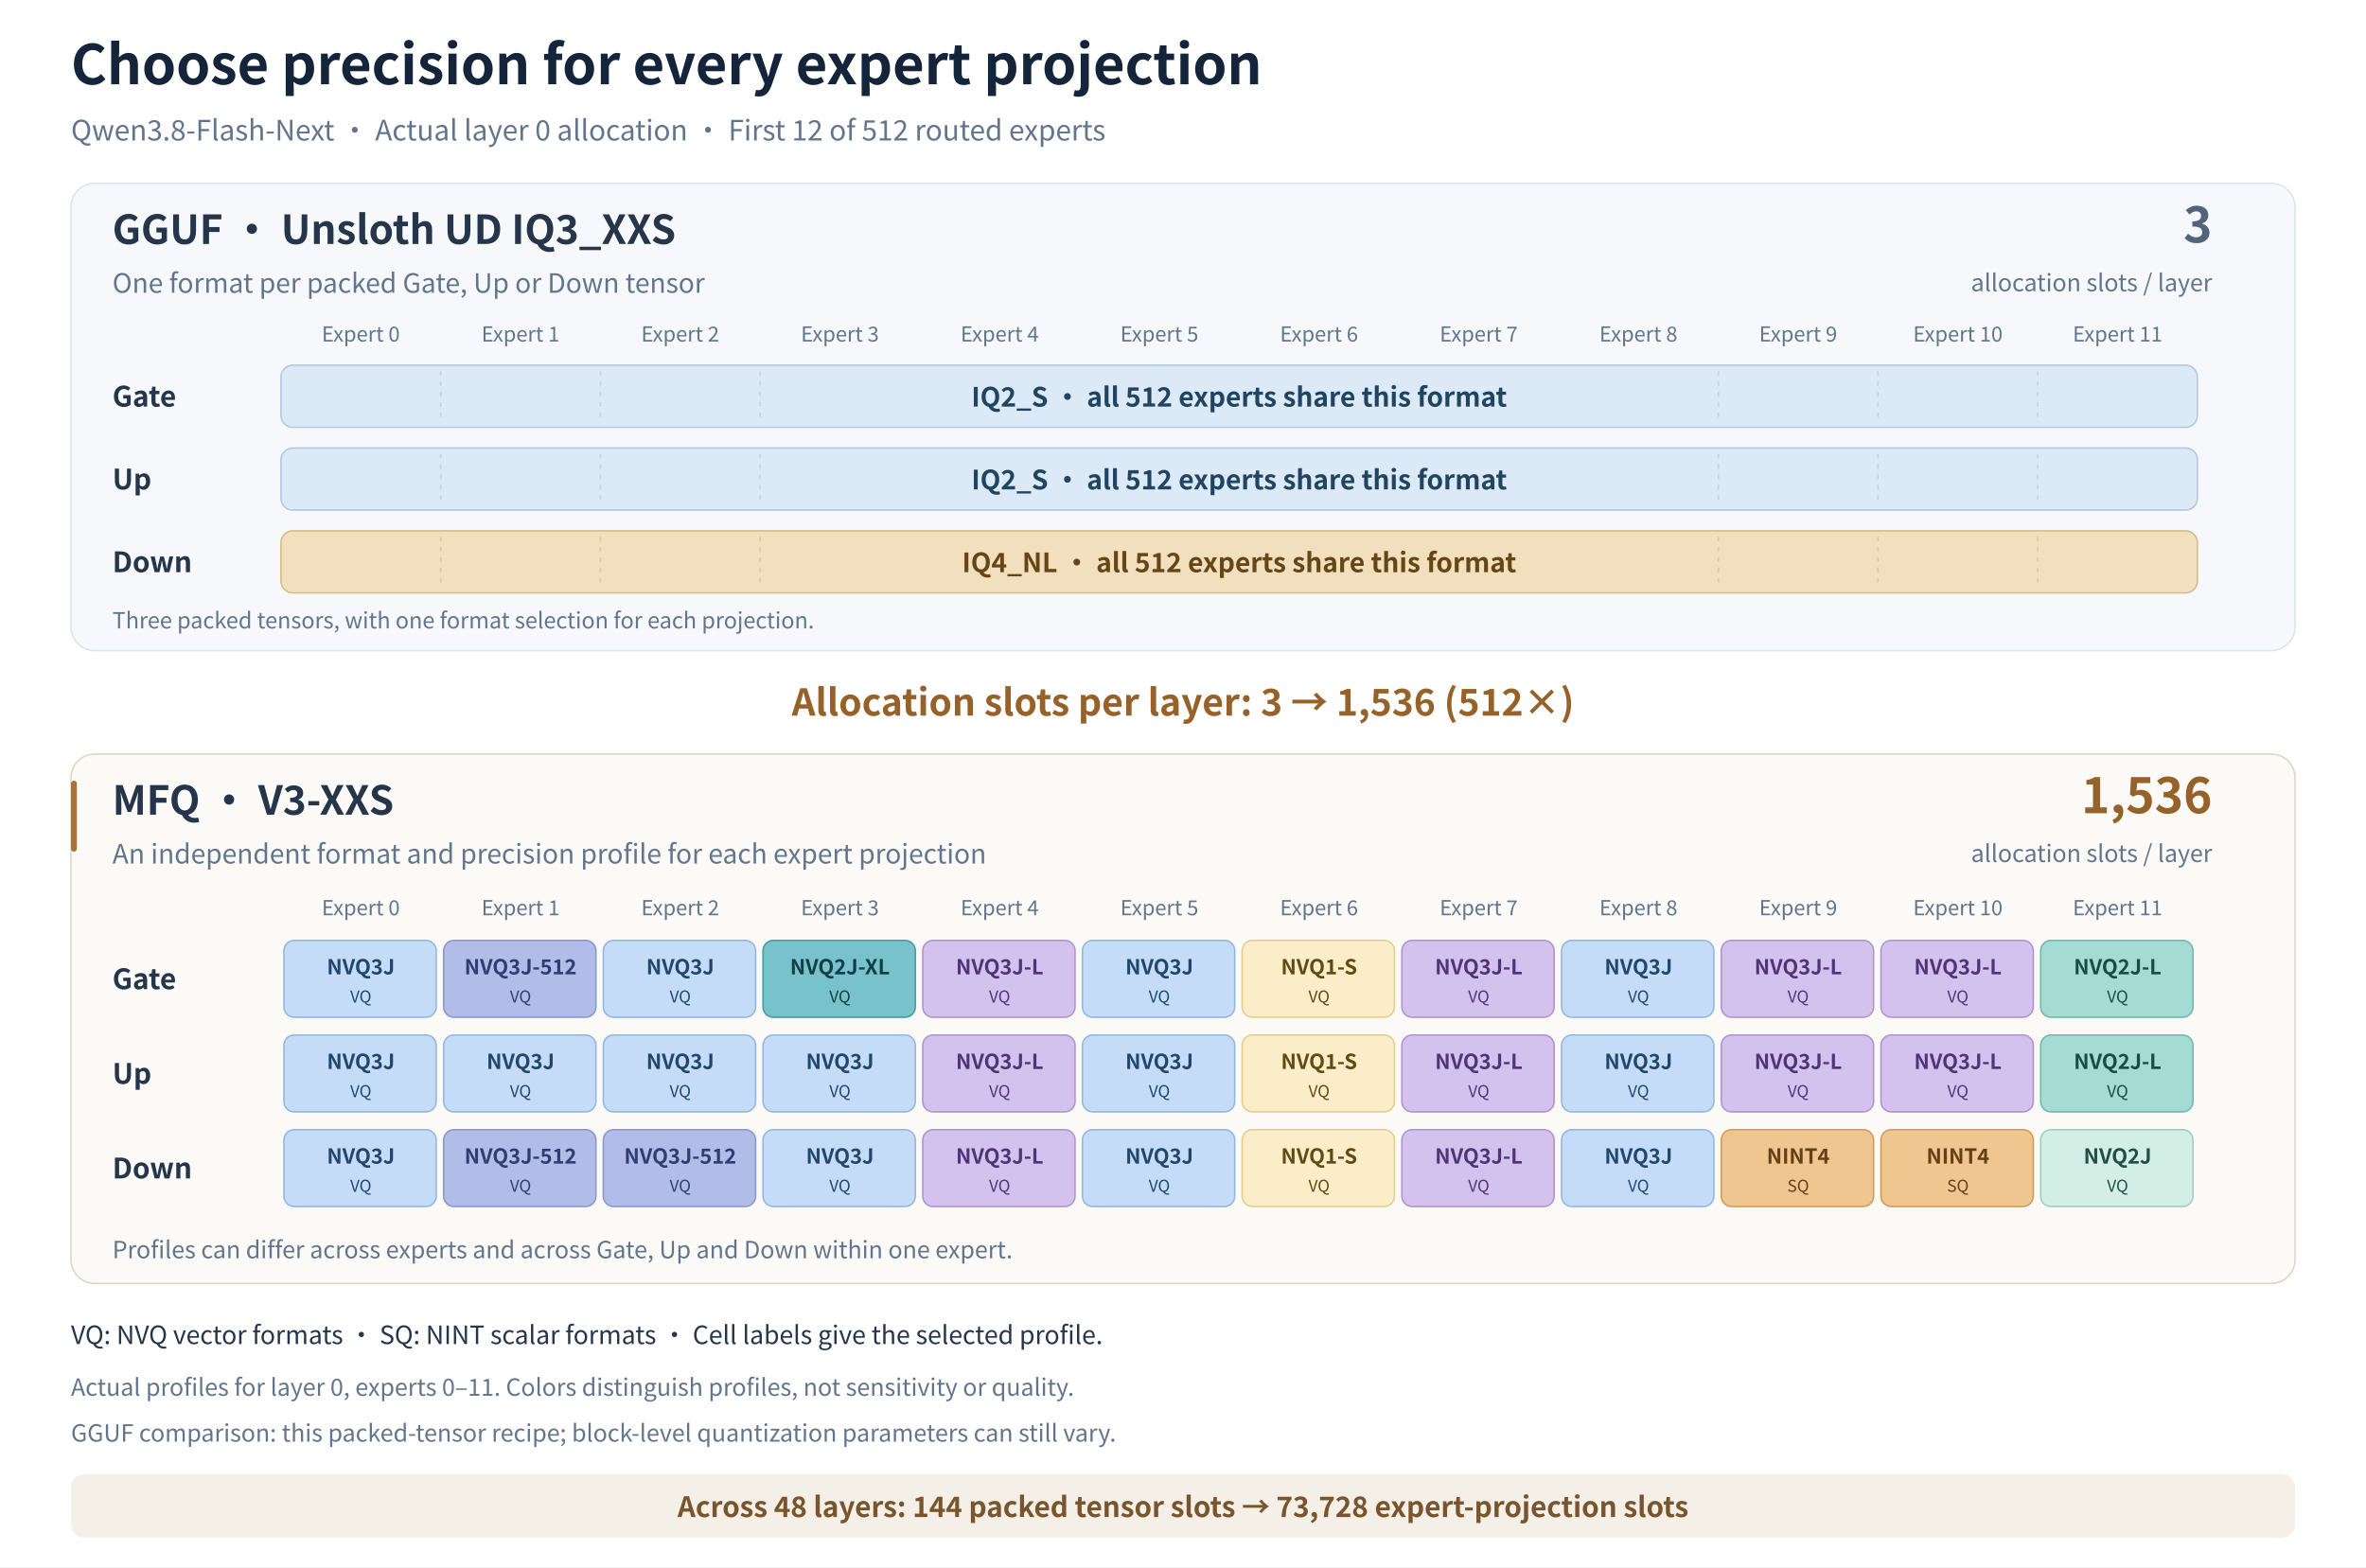
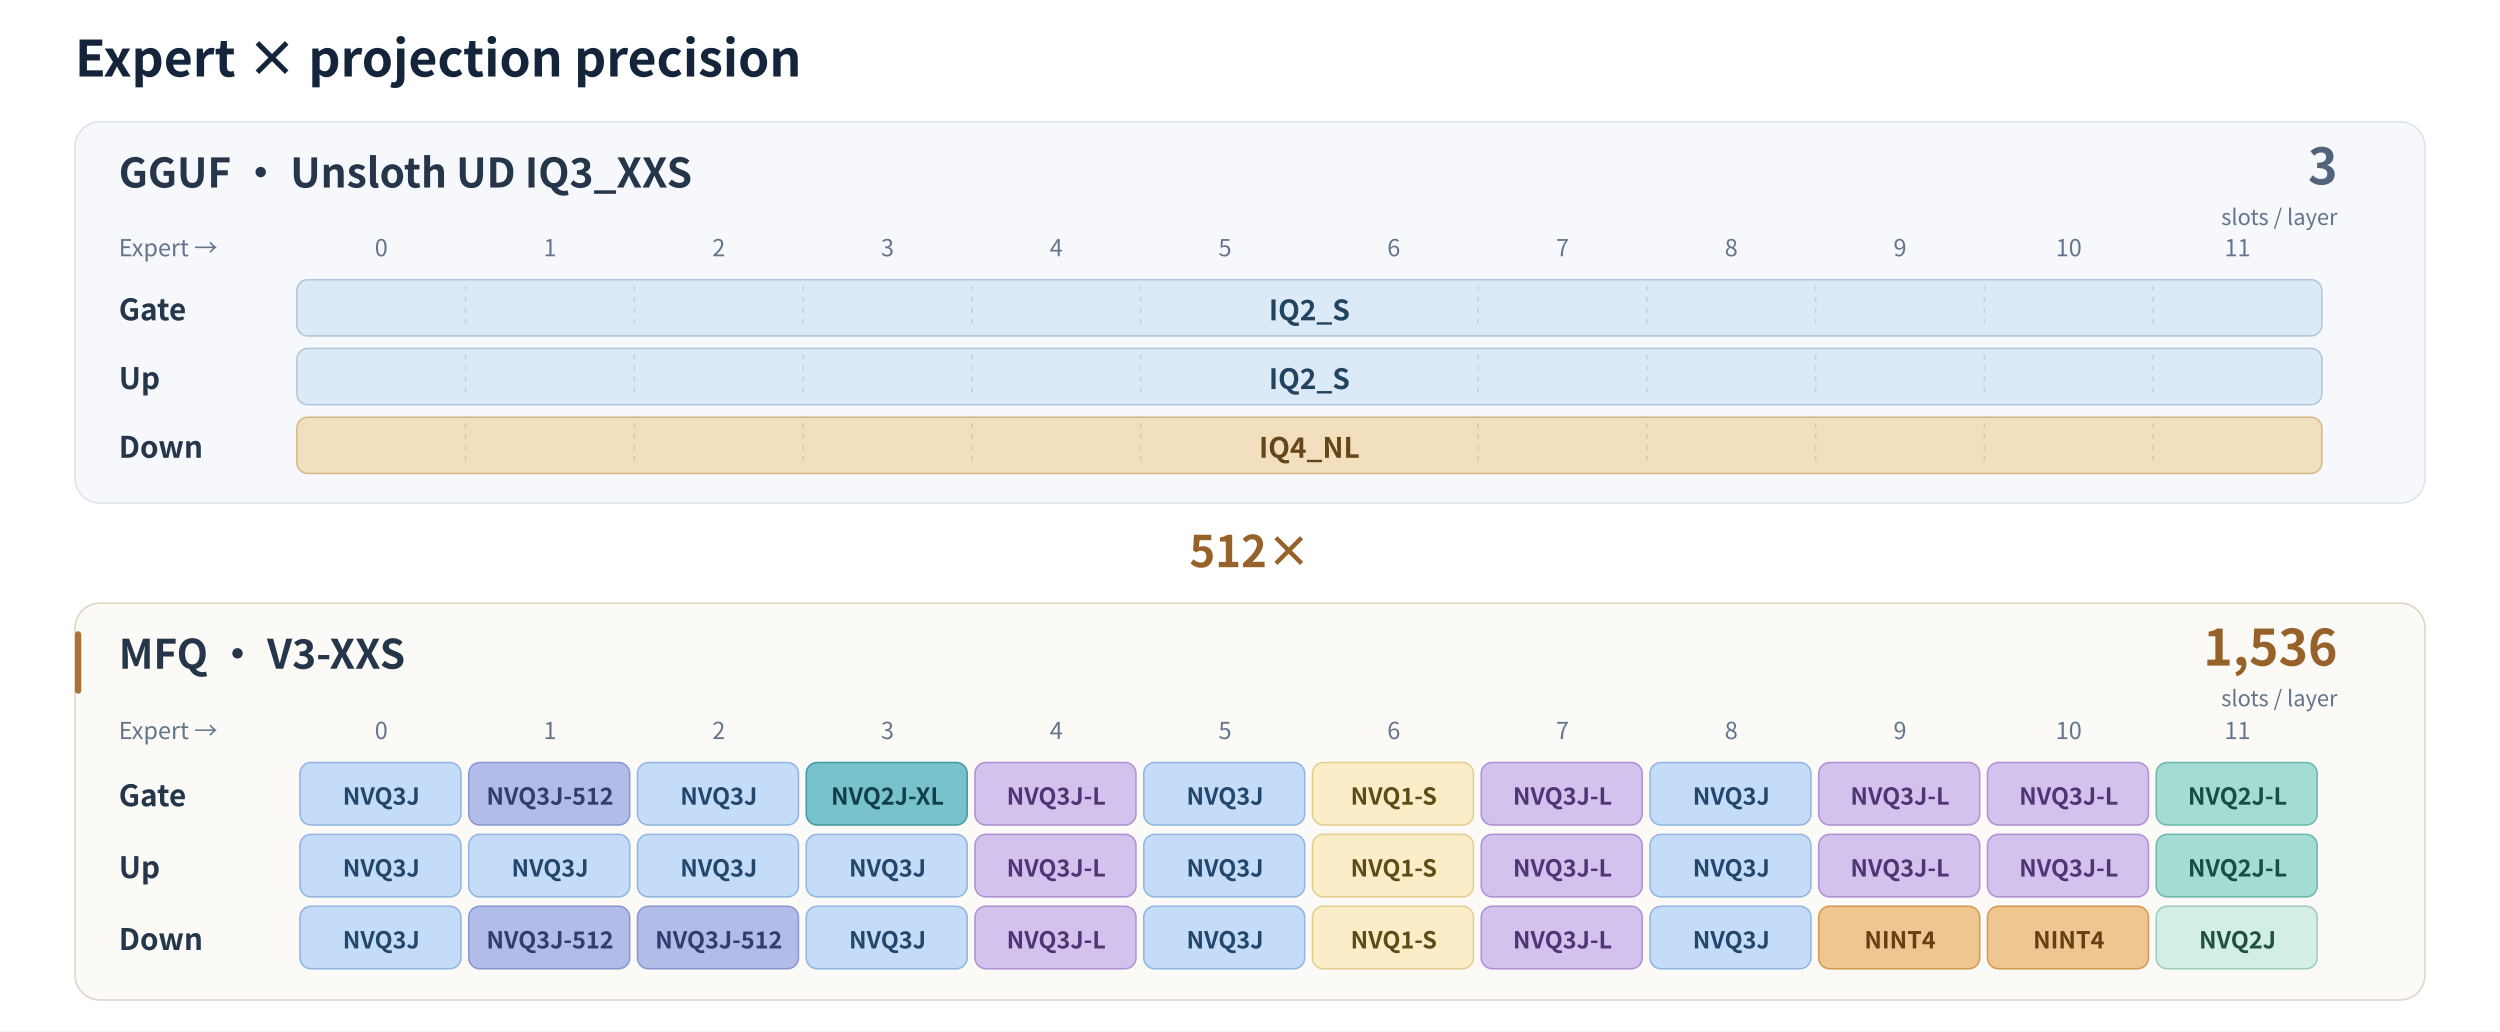
- <svg xmlns="http://www.w3.org/2000/svg" width="1600" height="1060" viewBox="0 0 1600 1060" role="img" aria-labelledby="title desc" xml:lang="en">
-   <rect x="0" y="0" width="1600" height="1060" rx="0" fill="#ffffff" stroke="none" />
+ <svg xmlns="http://www.w3.org/2000/svg" width="1600" height="660" viewBox="0 0 1600 660" role="img" aria-labelledby="title desc" xml:lang="en">
+   <rect x="0" y="0" width="1600" height="660" rx="0" fill="#ffffff" stroke="none" />
  <g font-family="Noto Sans CJK SC, Noto Sans, Arial, sans-serif">
-     <text x="48" y="57" font-size="37" font-weight="700" fill="#14243a" text-anchor="start">Choose precision for every expert projection</text>
-     <text x="48" y="95" font-size="19" font-weight="400" fill="#62758d" text-anchor="start">Qwen3.8-Flash-Next · Actual layer 0 allocation · First 12 of 512 routed experts</text>
-     <rect x="48" y="124" width="1504" height="316" rx="16" fill="#f6f8fb" stroke="#dce3ec" />
-     <text x="76" y="165" font-size="27" font-weight="700" fill="#25354a" text-anchor="start">GGUF · Unsloth UD IQ3_XXS</text>
-     <text x="76" y="198" font-size="18" font-weight="400" fill="#62758d" text-anchor="start">One format per packed Gate, Up or Down tensor</text>
-     <text x="1496" y="164" font-size="33" font-weight="700" fill="#52647b" text-anchor="end">3</text>
-     <text x="1496" y="197" font-size="16" font-weight="400" fill="#62758d" text-anchor="end">allocation slots / layer</text>
-     <text x="244" y="231" font-size="14" font-weight="500" fill="#62758d" text-anchor="middle">Expert 0</text>
-     <text x="352" y="231" font-size="14" font-weight="500" fill="#62758d" text-anchor="middle">Expert 1</text>
-     <text x="460" y="231" font-size="14" font-weight="500" fill="#62758d" text-anchor="middle">Expert 2</text>
-     <text x="568" y="231" font-size="14" font-weight="500" fill="#62758d" text-anchor="middle">Expert 3</text>
-     <text x="676" y="231" font-size="14" font-weight="500" fill="#62758d" text-anchor="middle">Expert 4</text>
-     <text x="784" y="231" font-size="14" font-weight="500" fill="#62758d" text-anchor="middle">Expert 5</text>
-     <text x="892" y="231" font-size="14" font-weight="500" fill="#62758d" text-anchor="middle">Expert 6</text>
-     <text x="1000" y="231" font-size="14" font-weight="500" fill="#62758d" text-anchor="middle">Expert 7</text>
-     <text x="1108" y="231" font-size="14" font-weight="500" fill="#62758d" text-anchor="middle">Expert 8</text>
-     <text x="1216" y="231" font-size="14" font-weight="500" fill="#62758d" text-anchor="middle">Expert 9</text>
-     <text x="1324" y="231" font-size="14" font-weight="500" fill="#62758d" text-anchor="middle">Expert 10</text>
-     <text x="1432" y="231" font-size="14" font-weight="500" fill="#62758d" text-anchor="middle">Expert 11</text>
-     <text x="76" y="275" font-size="19" font-weight="600" fill="#25354a" text-anchor="start">Gate</text>
-     <rect x="190" y="247" width="1296" height="42" rx="8" fill="#dce9f6" stroke="#b0c7dd" />
-     <path d="M298 251v34" fill="none" stroke="#b0c7dd" stroke-dasharray="3 4" opacity="0.65" />
-     <path d="M406 251v34" fill="none" stroke="#b0c7dd" stroke-dasharray="3 4" opacity="0.65" />
-     <path d="M514 251v34" fill="none" stroke="#b0c7dd" stroke-dasharray="3 4" opacity="0.65" />
-     <path d="M622 251v34" fill="none" stroke="#b0c7dd" stroke-dasharray="3 4" opacity="0.65" />
-     <path d="M730 251v34" fill="none" stroke="#b0c7dd" stroke-dasharray="3 4" opacity="0.65" />
-     <path d="M838 251v34" fill="none" stroke="#b0c7dd" stroke-dasharray="3 4" opacity="0.65" />
-     <path d="M946 251v34" fill="none" stroke="#b0c7dd" stroke-dasharray="3 4" opacity="0.65" />
-     <path d="M1054 251v34" fill="none" stroke="#b0c7dd" stroke-dasharray="3 4" opacity="0.65" />
-     <path d="M1162 251v34" fill="none" stroke="#b0c7dd" stroke-dasharray="3 4" opacity="0.65" />
-     <path d="M1270 251v34" fill="none" stroke="#b0c7dd" stroke-dasharray="3 4" opacity="0.65" />
-     <path d="M1378 251v34" fill="none" stroke="#b0c7dd" stroke-dasharray="3 4" opacity="0.65" />
-     <rect x="586" y="249" width="504" height="38" rx="0" fill="#dce9f6" stroke="none" />
-     <text x="838" y="275" font-size="18" font-weight="600" fill="#214461" text-anchor="middle">IQ2_S · all 512 experts share this format</text>
-     <text x="76" y="331" font-size="19" font-weight="600" fill="#25354a" text-anchor="start">Up</text>
-     <rect x="190" y="303" width="1296" height="42" rx="8" fill="#dce9f6" stroke="#b0c7dd" />
-     <path d="M298 307v34" fill="none" stroke="#b0c7dd" stroke-dasharray="3 4" opacity="0.65" />
-     <path d="M406 307v34" fill="none" stroke="#b0c7dd" stroke-dasharray="3 4" opacity="0.65" />
-     <path d="M514 307v34" fill="none" stroke="#b0c7dd" stroke-dasharray="3 4" opacity="0.65" />
-     <path d="M622 307v34" fill="none" stroke="#b0c7dd" stroke-dasharray="3 4" opacity="0.65" />
-     <path d="M730 307v34" fill="none" stroke="#b0c7dd" stroke-dasharray="3 4" opacity="0.65" />
-     <path d="M838 307v34" fill="none" stroke="#b0c7dd" stroke-dasharray="3 4" opacity="0.65" />
-     <path d="M946 307v34" fill="none" stroke="#b0c7dd" stroke-dasharray="3 4" opacity="0.65" />
-     <path d="M1054 307v34" fill="none" stroke="#b0c7dd" stroke-dasharray="3 4" opacity="0.65" />
-     <path d="M1162 307v34" fill="none" stroke="#b0c7dd" stroke-dasharray="3 4" opacity="0.65" />
-     <path d="M1270 307v34" fill="none" stroke="#b0c7dd" stroke-dasharray="3 4" opacity="0.65" />
-     <path d="M1378 307v34" fill="none" stroke="#b0c7dd" stroke-dasharray="3 4" opacity="0.65" />
-     <rect x="586" y="305" width="504" height="38" rx="0" fill="#dce9f6" stroke="none" />
-     <text x="838" y="331" font-size="18" font-weight="600" fill="#214461" text-anchor="middle">IQ2_S · all 512 experts share this format</text>
-     <text x="76" y="387" font-size="19" font-weight="600" fill="#25354a" text-anchor="start">Down</text>
-     <rect x="190" y="359" width="1296" height="42" rx="8" fill="#f2dfbd" stroke="#d5ba89" />
-     <path d="M298 363v34" fill="none" stroke="#d5ba89" stroke-dasharray="3 4" opacity="0.65" />
-     <path d="M406 363v34" fill="none" stroke="#d5ba89" stroke-dasharray="3 4" opacity="0.65" />
-     <path d="M514 363v34" fill="none" stroke="#d5ba89" stroke-dasharray="3 4" opacity="0.65" />
-     <path d="M622 363v34" fill="none" stroke="#d5ba89" stroke-dasharray="3 4" opacity="0.65" />
-     <path d="M730 363v34" fill="none" stroke="#d5ba89" stroke-dasharray="3 4" opacity="0.65" />
-     <path d="M838 363v34" fill="none" stroke="#d5ba89" stroke-dasharray="3 4" opacity="0.65" />
-     <path d="M946 363v34" fill="none" stroke="#d5ba89" stroke-dasharray="3 4" opacity="0.65" />
-     <path d="M1054 363v34" fill="none" stroke="#d5ba89" stroke-dasharray="3 4" opacity="0.65" />
-     <path d="M1162 363v34" fill="none" stroke="#d5ba89" stroke-dasharray="3 4" opacity="0.65" />
-     <path d="M1270 363v34" fill="none" stroke="#d5ba89" stroke-dasharray="3 4" opacity="0.65" />
-     <path d="M1378 363v34" fill="none" stroke="#d5ba89" stroke-dasharray="3 4" opacity="0.65" />
-     <rect x="586" y="361" width="504" height="38" rx="0" fill="#f2dfbd" stroke="none" />
-     <text x="838" y="387" font-size="18" font-weight="600" fill="#654717" text-anchor="middle">IQ4_NL · all 512 experts share this format</text>
-     <text x="76" y="425" font-size="15" font-weight="400" fill="#62758d" text-anchor="start">Three packed tensors, with one format selection for each projection.</text>
-     <text x="800" y="484" font-size="25" font-weight="700" fill="#976229" text-anchor="middle">Allocation slots per layer: 3 → 1,536 (512×)</text>
-     <rect x="48" y="510" width="1504" height="358" rx="16" fill="#fbfaf7" stroke="#dfd4c3" />
-     <rect x="48" y="528" width="4" height="48" rx="2" fill="#a77338" stroke="none" />
-     <text x="76" y="551" font-size="27" font-weight="700" fill="#25354a" text-anchor="start">MFQ · V3-XXS</text>
-     <text x="76" y="584" font-size="18" font-weight="400" fill="#62758d" text-anchor="start">An independent format and precision profile for each expert projection</text>
-     <text x="1496" y="550" font-size="33" font-weight="700" fill="#976229" text-anchor="end">1,536</text>
-     <text x="1496" y="583" font-size="16" font-weight="400" fill="#62758d" text-anchor="end">allocation slots / layer</text>
-     <text x="244" y="619" font-size="14" font-weight="500" fill="#62758d" text-anchor="middle">Expert 0</text>
-     <text x="352" y="619" font-size="14" font-weight="500" fill="#62758d" text-anchor="middle">Expert 1</text>
-     <text x="460" y="619" font-size="14" font-weight="500" fill="#62758d" text-anchor="middle">Expert 2</text>
-     <text x="568" y="619" font-size="14" font-weight="500" fill="#62758d" text-anchor="middle">Expert 3</text>
-     <text x="676" y="619" font-size="14" font-weight="500" fill="#62758d" text-anchor="middle">Expert 4</text>
-     <text x="784" y="619" font-size="14" font-weight="500" fill="#62758d" text-anchor="middle">Expert 5</text>
-     <text x="892" y="619" font-size="14" font-weight="500" fill="#62758d" text-anchor="middle">Expert 6</text>
-     <text x="1000" y="619" font-size="14" font-weight="500" fill="#62758d" text-anchor="middle">Expert 7</text>
-     <text x="1108" y="619" font-size="14" font-weight="500" fill="#62758d" text-anchor="middle">Expert 8</text>
-     <text x="1216" y="619" font-size="14" font-weight="500" fill="#62758d" text-anchor="middle">Expert 9</text>
-     <text x="1324" y="619" font-size="14" font-weight="500" fill="#62758d" text-anchor="middle">Expert 10</text>
-     <text x="1432" y="619" font-size="14" font-weight="500" fill="#62758d" text-anchor="middle">Expert 11</text>
-     <text x="76" y="669" font-size="19" font-weight="600" fill="#25354a" text-anchor="start">Gate</text>
+     <text x="48" y="49" font-size="32" font-weight="700" fill="#14243a" text-anchor="start">Expert × projection precision</text>
+     <rect x="48" y="78" width="1504" height="244" rx="16" fill="#f6f8fb" stroke="#dce3ec" />
+     <text x="76" y="120" font-size="26" font-weight="700" fill="#25354a" text-anchor="start">GGUF · Unsloth UD IQ3_XXS</text>
+     <text x="1496" y="118" font-size="32" font-weight="700" fill="#52647b" text-anchor="end">3</text>
+     <text x="1496" y="144" font-size="14" font-weight="400" fill="#62758d" text-anchor="end">slots / layer</text>
+     <text x="76" y="164" font-size="15" font-weight="500" fill="#62758d" text-anchor="start">Expert →</text>
+     <text x="244" y="164" font-size="15" font-weight="500" fill="#62758d" text-anchor="middle">0</text>
+     <text x="352" y="164" font-size="15" font-weight="500" fill="#62758d" text-anchor="middle">1</text>
+     <text x="460" y="164" font-size="15" font-weight="500" fill="#62758d" text-anchor="middle">2</text>
+     <text x="568" y="164" font-size="15" font-weight="500" fill="#62758d" text-anchor="middle">3</text>
+     <text x="676" y="164" font-size="15" font-weight="500" fill="#62758d" text-anchor="middle">4</text>
+     <text x="784" y="164" font-size="15" font-weight="500" fill="#62758d" text-anchor="middle">5</text>
+     <text x="892" y="164" font-size="15" font-weight="500" fill="#62758d" text-anchor="middle">6</text>
+     <text x="1000" y="164" font-size="15" font-weight="500" fill="#62758d" text-anchor="middle">7</text>
+     <text x="1108" y="164" font-size="15" font-weight="500" fill="#62758d" text-anchor="middle">8</text>
+     <text x="1216" y="164" font-size="15" font-weight="500" fill="#62758d" text-anchor="middle">9</text>
+     <text x="1324" y="164" font-size="15" font-weight="500" fill="#62758d" text-anchor="middle">10</text>
+     <text x="1432" y="164" font-size="15" font-weight="500" fill="#62758d" text-anchor="middle">11</text>
+     <text x="76" y="205" font-size="19" font-weight="600" fill="#25354a" text-anchor="start">Gate</text>
+     <rect x="190" y="179" width="1296" height="36" rx="7" fill="#dce9f6" stroke="#b0c7dd" />
+     <path d="M298 183v28" fill="none" stroke="#b0c7dd" stroke-dasharray="3 4" opacity="0.65" />
+     <path d="M406 183v28" fill="none" stroke="#b0c7dd" stroke-dasharray="3 4" opacity="0.65" />
+     <path d="M514 183v28" fill="none" stroke="#b0c7dd" stroke-dasharray="3 4" opacity="0.65" />
+     <path d="M622 183v28" fill="none" stroke="#b0c7dd" stroke-dasharray="3 4" opacity="0.65" />
+     <path d="M730 183v28" fill="none" stroke="#b0c7dd" stroke-dasharray="3 4" opacity="0.65" />
+     <path d="M838 183v28" fill="none" stroke="#b0c7dd" stroke-dasharray="3 4" opacity="0.65" />
+     <path d="M946 183v28" fill="none" stroke="#b0c7dd" stroke-dasharray="3 4" opacity="0.65" />
+     <path d="M1054 183v28" fill="none" stroke="#b0c7dd" stroke-dasharray="3 4" opacity="0.65" />
+     <path d="M1162 183v28" fill="none" stroke="#b0c7dd" stroke-dasharray="3 4" opacity="0.65" />
+     <path d="M1270 183v28" fill="none" stroke="#b0c7dd" stroke-dasharray="3 4" opacity="0.65" />
+     <path d="M1378 183v28" fill="none" stroke="#b0c7dd" stroke-dasharray="3 4" opacity="0.65" />
+     <rect x="774" y="181" width="128" height="32" rx="0" fill="#dce9f6" stroke="none" />
+     <text x="838" y="205" font-size="18" font-weight="600" fill="#214461" text-anchor="middle">IQ2_S</text>
+     <text x="76" y="249" font-size="19" font-weight="600" fill="#25354a" text-anchor="start">Up</text>
+     <rect x="190" y="223" width="1296" height="36" rx="7" fill="#dce9f6" stroke="#b0c7dd" />
+     <path d="M298 227v28" fill="none" stroke="#b0c7dd" stroke-dasharray="3 4" opacity="0.65" />
+     <path d="M406 227v28" fill="none" stroke="#b0c7dd" stroke-dasharray="3 4" opacity="0.65" />
+     <path d="M514 227v28" fill="none" stroke="#b0c7dd" stroke-dasharray="3 4" opacity="0.65" />
+     <path d="M622 227v28" fill="none" stroke="#b0c7dd" stroke-dasharray="3 4" opacity="0.65" />
+     <path d="M730 227v28" fill="none" stroke="#b0c7dd" stroke-dasharray="3 4" opacity="0.65" />
+     <path d="M838 227v28" fill="none" stroke="#b0c7dd" stroke-dasharray="3 4" opacity="0.65" />
+     <path d="M946 227v28" fill="none" stroke="#b0c7dd" stroke-dasharray="3 4" opacity="0.65" />
+     <path d="M1054 227v28" fill="none" stroke="#b0c7dd" stroke-dasharray="3 4" opacity="0.65" />
+     <path d="M1162 227v28" fill="none" stroke="#b0c7dd" stroke-dasharray="3 4" opacity="0.65" />
+     <path d="M1270 227v28" fill="none" stroke="#b0c7dd" stroke-dasharray="3 4" opacity="0.65" />
+     <path d="M1378 227v28" fill="none" stroke="#b0c7dd" stroke-dasharray="3 4" opacity="0.65" />
+     <rect x="774" y="225" width="128" height="32" rx="0" fill="#dce9f6" stroke="none" />
+     <text x="838" y="249" font-size="18" font-weight="600" fill="#214461" text-anchor="middle">IQ2_S</text>
+     <text x="76" y="293" font-size="19" font-weight="600" fill="#25354a" text-anchor="start">Down</text>
+     <rect x="190" y="267" width="1296" height="36" rx="7" fill="#f2dfbd" stroke="#d5ba89" />
+     <path d="M298 271v28" fill="none" stroke="#d5ba89" stroke-dasharray="3 4" opacity="0.65" />
+     <path d="M406 271v28" fill="none" stroke="#d5ba89" stroke-dasharray="3 4" opacity="0.65" />
+     <path d="M514 271v28" fill="none" stroke="#d5ba89" stroke-dasharray="3 4" opacity="0.65" />
+     <path d="M622 271v28" fill="none" stroke="#d5ba89" stroke-dasharray="3 4" opacity="0.65" />
+     <path d="M730 271v28" fill="none" stroke="#d5ba89" stroke-dasharray="3 4" opacity="0.65" />
+     <path d="M838 271v28" fill="none" stroke="#d5ba89" stroke-dasharray="3 4" opacity="0.65" />
+     <path d="M946 271v28" fill="none" stroke="#d5ba89" stroke-dasharray="3 4" opacity="0.65" />
+     <path d="M1054 271v28" fill="none" stroke="#d5ba89" stroke-dasharray="3 4" opacity="0.65" />
+     <path d="M1162 271v28" fill="none" stroke="#d5ba89" stroke-dasharray="3 4" opacity="0.65" />
+     <path d="M1270 271v28" fill="none" stroke="#d5ba89" stroke-dasharray="3 4" opacity="0.65" />
+     <path d="M1378 271v28" fill="none" stroke="#d5ba89" stroke-dasharray="3 4" opacity="0.65" />
+     <rect x="774" y="269" width="128" height="32" rx="0" fill="#f2dfbd" stroke="none" />
+     <text x="838" y="293" font-size="18" font-weight="600" fill="#654717" text-anchor="middle">IQ4_NL</text>
+     <text x="800" y="363" font-size="28" font-weight="700" fill="#976229" text-anchor="middle">512×</text>
+     <rect x="48" y="386" width="1504" height="254" rx="16" fill="#fbfaf7" stroke="#dfd4c3" />
+     <rect x="48" y="404" width="4" height="40" rx="2" fill="#a77338" stroke="none" />
+     <text x="76" y="428" font-size="26" font-weight="700" fill="#25354a" text-anchor="start">MFQ · V3-XXS</text>
+     <text x="1496" y="426" font-size="32" font-weight="700" fill="#976229" text-anchor="end">1,536</text>
+     <text x="1496" y="452" font-size="14" font-weight="400" fill="#62758d" text-anchor="end">slots / layer</text>
+     <text x="76" y="473" font-size="15" font-weight="500" fill="#62758d" text-anchor="start">Expert →</text>
+     <text x="244" y="473" font-size="15" font-weight="500" fill="#62758d" text-anchor="middle">0</text>
+     <text x="352" y="473" font-size="15" font-weight="500" fill="#62758d" text-anchor="middle">1</text>
+     <text x="460" y="473" font-size="15" font-weight="500" fill="#62758d" text-anchor="middle">2</text>
+     <text x="568" y="473" font-size="15" font-weight="500" fill="#62758d" text-anchor="middle">3</text>
+     <text x="676" y="473" font-size="15" font-weight="500" fill="#62758d" text-anchor="middle">4</text>
+     <text x="784" y="473" font-size="15" font-weight="500" fill="#62758d" text-anchor="middle">5</text>
+     <text x="892" y="473" font-size="15" font-weight="500" fill="#62758d" text-anchor="middle">6</text>
+     <text x="1000" y="473" font-size="15" font-weight="500" fill="#62758d" text-anchor="middle">7</text>
+     <text x="1108" y="473" font-size="15" font-weight="500" fill="#62758d" text-anchor="middle">8</text>
+     <text x="1216" y="473" font-size="15" font-weight="500" fill="#62758d" text-anchor="middle">9</text>
+     <text x="1324" y="473" font-size="15" font-weight="500" fill="#62758d" text-anchor="middle">10</text>
+     <text x="1432" y="473" font-size="15" font-weight="500" fill="#62758d" text-anchor="middle">11</text>
+     <text x="76" y="516" font-size="19" font-weight="600" fill="#25354a" text-anchor="start">Gate</text>
    <g data-projection="gate" data-expert="0" data-profile="NVQ3J">
-       <rect x="192" y="636" width="103" height="52" rx="7" fill="#c4dcf7" stroke="#91b6e2" />
-       <text x="244" y="659" font-size="14" font-weight="700" fill="#22466c" text-anchor="middle">NVQ3J</text>
-       <text x="244" y="678" font-size="11" font-weight="500" fill="#22466c" text-anchor="middle">VQ</text>
+       <rect x="192" y="488" width="103" height="40" rx="7" fill="#c4dcf7" stroke="#91b6e2" />
+       <text x="244" y="515" font-size="15" font-weight="700" fill="#22466c" text-anchor="middle">NVQ3J</text>
    </g>
    <g data-projection="gate" data-expert="1" data-profile="NVQ3J-512">
-       <rect x="300" y="636" width="103" height="52" rx="7" fill="#b2bce8" stroke="#8898cf" />
-       <text x="352" y="659" font-size="14" font-weight="700" fill="#303d70" text-anchor="middle">NVQ3J-512</text>
-       <text x="352" y="678" font-size="11" font-weight="500" fill="#303d70" text-anchor="middle">VQ</text>
+       <rect x="300" y="488" width="103" height="40" rx="7" fill="#b2bce8" stroke="#8898cf" />
+       <text x="352" y="515" font-size="15" font-weight="700" fill="#303d70" text-anchor="middle">NVQ3J-512</text>
    </g>
    <g data-projection="gate" data-expert="2" data-profile="NVQ3J">
-       <rect x="408" y="636" width="103" height="52" rx="7" fill="#c4dcf7" stroke="#91b6e2" />
-       <text x="460" y="659" font-size="14" font-weight="700" fill="#22466c" text-anchor="middle">NVQ3J</text>
-       <text x="460" y="678" font-size="11" font-weight="500" fill="#22466c" text-anchor="middle">VQ</text>
+       <rect x="408" y="488" width="103" height="40" rx="7" fill="#c4dcf7" stroke="#91b6e2" />
+       <text x="460" y="515" font-size="15" font-weight="700" fill="#22466c" text-anchor="middle">NVQ3J</text>
    </g>
    <g data-projection="gate" data-expert="3" data-profile="NVQ2J-XL">
-       <rect x="516" y="636" width="103" height="52" rx="7" fill="#77c2cb" stroke="#4399a5" />
-       <text x="568" y="659" font-size="14" font-weight="700" fill="#123e49" text-anchor="middle">NVQ2J-XL</text>
-       <text x="568" y="678" font-size="11" font-weight="500" fill="#123e49" text-anchor="middle">VQ</text>
+       <rect x="516" y="488" width="103" height="40" rx="7" fill="#77c2cb" stroke="#4399a5" />
+       <text x="568" y="515" font-size="15" font-weight="700" fill="#123e49" text-anchor="middle">NVQ2J-XL</text>
    </g>
    <g data-projection="gate" data-expert="4" data-profile="NVQ3J-L">
-       <rect x="624" y="636" width="103" height="52" rx="7" fill="#d4c2ee" stroke="#ae92d2" />
-       <text x="676" y="659" font-size="14" font-weight="700" fill="#503576" text-anchor="middle">NVQ3J-L</text>
-       <text x="676" y="678" font-size="11" font-weight="500" fill="#503576" text-anchor="middle">VQ</text>
+       <rect x="624" y="488" width="103" height="40" rx="7" fill="#d4c2ee" stroke="#ae92d2" />
+       <text x="676" y="515" font-size="15" font-weight="700" fill="#503576" text-anchor="middle">NVQ3J-L</text>
    </g>
    <g data-projection="gate" data-expert="5" data-profile="NVQ3J">
-       <rect x="732" y="636" width="103" height="52" rx="7" fill="#c4dcf7" stroke="#91b6e2" />
-       <text x="784" y="659" font-size="14" font-weight="700" fill="#22466c" text-anchor="middle">NVQ3J</text>
-       <text x="784" y="678" font-size="11" font-weight="500" fill="#22466c" text-anchor="middle">VQ</text>
+       <rect x="732" y="488" width="103" height="40" rx="7" fill="#c4dcf7" stroke="#91b6e2" />
+       <text x="784" y="515" font-size="15" font-weight="700" fill="#22466c" text-anchor="middle">NVQ3J</text>
    </g>
    <g data-projection="gate" data-expert="6" data-profile="NVQ1-S">
-       <rect x="840" y="636" width="103" height="52" rx="7" fill="#faedc7" stroke="#e3cd8e" />
-       <text x="892" y="659" font-size="14" font-weight="700" fill="#614b14" text-anchor="middle">NVQ1-S</text>
-       <text x="892" y="678" font-size="11" font-weight="500" fill="#614b14" text-anchor="middle">VQ</text>
+       <rect x="840" y="488" width="103" height="40" rx="7" fill="#faedc7" stroke="#e3cd8e" />
+       <text x="892" y="515" font-size="15" font-weight="700" fill="#614b14" text-anchor="middle">NVQ1-S</text>
    </g>
    <g data-projection="gate" data-expert="7" data-profile="NVQ3J-L">
-       <rect x="948" y="636" width="103" height="52" rx="7" fill="#d4c2ee" stroke="#ae92d2" />
-       <text x="1000" y="659" font-size="14" font-weight="700" fill="#503576" text-anchor="middle">NVQ3J-L</text>
-       <text x="1000" y="678" font-size="11" font-weight="500" fill="#503576" text-anchor="middle">VQ</text>
+       <rect x="948" y="488" width="103" height="40" rx="7" fill="#d4c2ee" stroke="#ae92d2" />
+       <text x="1000" y="515" font-size="15" font-weight="700" fill="#503576" text-anchor="middle">NVQ3J-L</text>
    </g>
    <g data-projection="gate" data-expert="8" data-profile="NVQ3J">
-       <rect x="1056" y="636" width="103" height="52" rx="7" fill="#c4dcf7" stroke="#91b6e2" />
-       <text x="1108" y="659" font-size="14" font-weight="700" fill="#22466c" text-anchor="middle">NVQ3J</text>
-       <text x="1108" y="678" font-size="11" font-weight="500" fill="#22466c" text-anchor="middle">VQ</text>
+       <rect x="1056" y="488" width="103" height="40" rx="7" fill="#c4dcf7" stroke="#91b6e2" />
+       <text x="1108" y="515" font-size="15" font-weight="700" fill="#22466c" text-anchor="middle">NVQ3J</text>
    </g>
    <g data-projection="gate" data-expert="9" data-profile="NVQ3J-L">
-       <rect x="1164" y="636" width="103" height="52" rx="7" fill="#d4c2ee" stroke="#ae92d2" />
-       <text x="1216" y="659" font-size="14" font-weight="700" fill="#503576" text-anchor="middle">NVQ3J-L</text>
-       <text x="1216" y="678" font-size="11" font-weight="500" fill="#503576" text-anchor="middle">VQ</text>
+       <rect x="1164" y="488" width="103" height="40" rx="7" fill="#d4c2ee" stroke="#ae92d2" />
+       <text x="1216" y="515" font-size="15" font-weight="700" fill="#503576" text-anchor="middle">NVQ3J-L</text>
    </g>
    <g data-projection="gate" data-expert="10" data-profile="NVQ3J-L">
-       <rect x="1272" y="636" width="103" height="52" rx="7" fill="#d4c2ee" stroke="#ae92d2" />
-       <text x="1324" y="659" font-size="14" font-weight="700" fill="#503576" text-anchor="middle">NVQ3J-L</text>
-       <text x="1324" y="678" font-size="11" font-weight="500" fill="#503576" text-anchor="middle">VQ</text>
+       <rect x="1272" y="488" width="103" height="40" rx="7" fill="#d4c2ee" stroke="#ae92d2" />
+       <text x="1324" y="515" font-size="15" font-weight="700" fill="#503576" text-anchor="middle">NVQ3J-L</text>
    </g>
    <g data-projection="gate" data-expert="11" data-profile="NVQ2J-L">
-       <rect x="1380" y="636" width="103" height="52" rx="7" fill="#a4dcd4" stroke="#6cb9ae" />
-       <text x="1432" y="659" font-size="14" font-weight="700" fill="#164e47" text-anchor="middle">NVQ2J-L</text>
-       <text x="1432" y="678" font-size="11" font-weight="500" fill="#164e47" text-anchor="middle">VQ</text>
-     </g>
-     <text x="76" y="733" font-size="19" font-weight="600" fill="#25354a" text-anchor="start">Up</text>
+       <rect x="1380" y="488" width="103" height="40" rx="7" fill="#a4dcd4" stroke="#6cb9ae" />
+       <text x="1432" y="515" font-size="15" font-weight="700" fill="#164e47" text-anchor="middle">NVQ2J-L</text>
+     </g>
+     <text x="76" y="562" font-size="19" font-weight="600" fill="#25354a" text-anchor="start">Up</text>
    <g data-projection="up" data-expert="0" data-profile="NVQ3J">
-       <rect x="192" y="700" width="103" height="52" rx="7" fill="#c4dcf7" stroke="#91b6e2" />
-       <text x="244" y="723" font-size="14" font-weight="700" fill="#22466c" text-anchor="middle">NVQ3J</text>
-       <text x="244" y="742" font-size="11" font-weight="500" fill="#22466c" text-anchor="middle">VQ</text>
+       <rect x="192" y="534" width="103" height="40" rx="7" fill="#c4dcf7" stroke="#91b6e2" />
+       <text x="244" y="561" font-size="15" font-weight="700" fill="#22466c" text-anchor="middle">NVQ3J</text>
    </g>
    <g data-projection="up" data-expert="1" data-profile="NVQ3J">
-       <rect x="300" y="700" width="103" height="52" rx="7" fill="#c4dcf7" stroke="#91b6e2" />
-       <text x="352" y="723" font-size="14" font-weight="700" fill="#22466c" text-anchor="middle">NVQ3J</text>
-       <text x="352" y="742" font-size="11" font-weight="500" fill="#22466c" text-anchor="middle">VQ</text>
+       <rect x="300" y="534" width="103" height="40" rx="7" fill="#c4dcf7" stroke="#91b6e2" />
+       <text x="352" y="561" font-size="15" font-weight="700" fill="#22466c" text-anchor="middle">NVQ3J</text>
    </g>
    <g data-projection="up" data-expert="2" data-profile="NVQ3J">
-       <rect x="408" y="700" width="103" height="52" rx="7" fill="#c4dcf7" stroke="#91b6e2" />
-       <text x="460" y="723" font-size="14" font-weight="700" fill="#22466c" text-anchor="middle">NVQ3J</text>
-       <text x="460" y="742" font-size="11" font-weight="500" fill="#22466c" text-anchor="middle">VQ</text>
+       <rect x="408" y="534" width="103" height="40" rx="7" fill="#c4dcf7" stroke="#91b6e2" />
+       <text x="460" y="561" font-size="15" font-weight="700" fill="#22466c" text-anchor="middle">NVQ3J</text>
    </g>
    <g data-projection="up" data-expert="3" data-profile="NVQ3J">
-       <rect x="516" y="700" width="103" height="52" rx="7" fill="#c4dcf7" stroke="#91b6e2" />
-       <text x="568" y="723" font-size="14" font-weight="700" fill="#22466c" text-anchor="middle">NVQ3J</text>
-       <text x="568" y="742" font-size="11" font-weight="500" fill="#22466c" text-anchor="middle">VQ</text>
+       <rect x="516" y="534" width="103" height="40" rx="7" fill="#c4dcf7" stroke="#91b6e2" />
+       <text x="568" y="561" font-size="15" font-weight="700" fill="#22466c" text-anchor="middle">NVQ3J</text>
    </g>
    <g data-projection="up" data-expert="4" data-profile="NVQ3J-L">
-       <rect x="624" y="700" width="103" height="52" rx="7" fill="#d4c2ee" stroke="#ae92d2" />
-       <text x="676" y="723" font-size="14" font-weight="700" fill="#503576" text-anchor="middle">NVQ3J-L</text>
-       <text x="676" y="742" font-size="11" font-weight="500" fill="#503576" text-anchor="middle">VQ</text>
+       <rect x="624" y="534" width="103" height="40" rx="7" fill="#d4c2ee" stroke="#ae92d2" />
+       <text x="676" y="561" font-size="15" font-weight="700" fill="#503576" text-anchor="middle">NVQ3J-L</text>
    </g>
    <g data-projection="up" data-expert="5" data-profile="NVQ3J">
-       <rect x="732" y="700" width="103" height="52" rx="7" fill="#c4dcf7" stroke="#91b6e2" />
-       <text x="784" y="723" font-size="14" font-weight="700" fill="#22466c" text-anchor="middle">NVQ3J</text>
-       <text x="784" y="742" font-size="11" font-weight="500" fill="#22466c" text-anchor="middle">VQ</text>
+       <rect x="732" y="534" width="103" height="40" rx="7" fill="#c4dcf7" stroke="#91b6e2" />
+       <text x="784" y="561" font-size="15" font-weight="700" fill="#22466c" text-anchor="middle">NVQ3J</text>
    </g>
    <g data-projection="up" data-expert="6" data-profile="NVQ1-S">
-       <rect x="840" y="700" width="103" height="52" rx="7" fill="#faedc7" stroke="#e3cd8e" />
-       <text x="892" y="723" font-size="14" font-weight="700" fill="#614b14" text-anchor="middle">NVQ1-S</text>
-       <text x="892" y="742" font-size="11" font-weight="500" fill="#614b14" text-anchor="middle">VQ</text>
+       <rect x="840" y="534" width="103" height="40" rx="7" fill="#faedc7" stroke="#e3cd8e" />
+       <text x="892" y="561" font-size="15" font-weight="700" fill="#614b14" text-anchor="middle">NVQ1-S</text>
    </g>
    <g data-projection="up" data-expert="7" data-profile="NVQ3J-L">
-       <rect x="948" y="700" width="103" height="52" rx="7" fill="#d4c2ee" stroke="#ae92d2" />
-       <text x="1000" y="723" font-size="14" font-weight="700" fill="#503576" text-anchor="middle">NVQ3J-L</text>
-       <text x="1000" y="742" font-size="11" font-weight="500" fill="#503576" text-anchor="middle">VQ</text>
+       <rect x="948" y="534" width="103" height="40" rx="7" fill="#d4c2ee" stroke="#ae92d2" />
+       <text x="1000" y="561" font-size="15" font-weight="700" fill="#503576" text-anchor="middle">NVQ3J-L</text>
    </g>
    <g data-projection="up" data-expert="8" data-profile="NVQ3J">
-       <rect x="1056" y="700" width="103" height="52" rx="7" fill="#c4dcf7" stroke="#91b6e2" />
-       <text x="1108" y="723" font-size="14" font-weight="700" fill="#22466c" text-anchor="middle">NVQ3J</text>
-       <text x="1108" y="742" font-size="11" font-weight="500" fill="#22466c" text-anchor="middle">VQ</text>
+       <rect x="1056" y="534" width="103" height="40" rx="7" fill="#c4dcf7" stroke="#91b6e2" />
+       <text x="1108" y="561" font-size="15" font-weight="700" fill="#22466c" text-anchor="middle">NVQ3J</text>
    </g>
    <g data-projection="up" data-expert="9" data-profile="NVQ3J-L">
-       <rect x="1164" y="700" width="103" height="52" rx="7" fill="#d4c2ee" stroke="#ae92d2" />
-       <text x="1216" y="723" font-size="14" font-weight="700" fill="#503576" text-anchor="middle">NVQ3J-L</text>
-       <text x="1216" y="742" font-size="11" font-weight="500" fill="#503576" text-anchor="middle">VQ</text>
+       <rect x="1164" y="534" width="103" height="40" rx="7" fill="#d4c2ee" stroke="#ae92d2" />
+       <text x="1216" y="561" font-size="15" font-weight="700" fill="#503576" text-anchor="middle">NVQ3J-L</text>
    </g>
    <g data-projection="up" data-expert="10" data-profile="NVQ3J-L">
-       <rect x="1272" y="700" width="103" height="52" rx="7" fill="#d4c2ee" stroke="#ae92d2" />
-       <text x="1324" y="723" font-size="14" font-weight="700" fill="#503576" text-anchor="middle">NVQ3J-L</text>
-       <text x="1324" y="742" font-size="11" font-weight="500" fill="#503576" text-anchor="middle">VQ</text>
+       <rect x="1272" y="534" width="103" height="40" rx="7" fill="#d4c2ee" stroke="#ae92d2" />
+       <text x="1324" y="561" font-size="15" font-weight="700" fill="#503576" text-anchor="middle">NVQ3J-L</text>
    </g>
    <g data-projection="up" data-expert="11" data-profile="NVQ2J-L">
-       <rect x="1380" y="700" width="103" height="52" rx="7" fill="#a4dcd4" stroke="#6cb9ae" />
-       <text x="1432" y="723" font-size="14" font-weight="700" fill="#164e47" text-anchor="middle">NVQ2J-L</text>
-       <text x="1432" y="742" font-size="11" font-weight="500" fill="#164e47" text-anchor="middle">VQ</text>
-     </g>
-     <text x="76" y="797" font-size="19" font-weight="600" fill="#25354a" text-anchor="start">Down</text>
+       <rect x="1380" y="534" width="103" height="40" rx="7" fill="#a4dcd4" stroke="#6cb9ae" />
+       <text x="1432" y="561" font-size="15" font-weight="700" fill="#164e47" text-anchor="middle">NVQ2J-L</text>
+     </g>
+     <text x="76" y="608" font-size="19" font-weight="600" fill="#25354a" text-anchor="start">Down</text>
    <g data-projection="down" data-expert="0" data-profile="NVQ3J">
-       <rect x="192" y="764" width="103" height="52" rx="7" fill="#c4dcf7" stroke="#91b6e2" />
-       <text x="244" y="787" font-size="14" font-weight="700" fill="#22466c" text-anchor="middle">NVQ3J</text>
-       <text x="244" y="806" font-size="11" font-weight="500" fill="#22466c" text-anchor="middle">VQ</text>
+       <rect x="192" y="580" width="103" height="40" rx="7" fill="#c4dcf7" stroke="#91b6e2" />
+       <text x="244" y="607" font-size="15" font-weight="700" fill="#22466c" text-anchor="middle">NVQ3J</text>
    </g>
    <g data-projection="down" data-expert="1" data-profile="NVQ3J-512">
-       <rect x="300" y="764" width="103" height="52" rx="7" fill="#b2bce8" stroke="#8898cf" />
-       <text x="352" y="787" font-size="14" font-weight="700" fill="#303d70" text-anchor="middle">NVQ3J-512</text>
-       <text x="352" y="806" font-size="11" font-weight="500" fill="#303d70" text-anchor="middle">VQ</text>
+       <rect x="300" y="580" width="103" height="40" rx="7" fill="#b2bce8" stroke="#8898cf" />
+       <text x="352" y="607" font-size="15" font-weight="700" fill="#303d70" text-anchor="middle">NVQ3J-512</text>
    </g>
    <g data-projection="down" data-expert="2" data-profile="NVQ3J-512">
-       <rect x="408" y="764" width="103" height="52" rx="7" fill="#b2bce8" stroke="#8898cf" />
-       <text x="460" y="787" font-size="14" font-weight="700" fill="#303d70" text-anchor="middle">NVQ3J-512</text>
-       <text x="460" y="806" font-size="11" font-weight="500" fill="#303d70" text-anchor="middle">VQ</text>
+       <rect x="408" y="580" width="103" height="40" rx="7" fill="#b2bce8" stroke="#8898cf" />
+       <text x="460" y="607" font-size="15" font-weight="700" fill="#303d70" text-anchor="middle">NVQ3J-512</text>
    </g>
    <g data-projection="down" data-expert="3" data-profile="NVQ3J">
-       <rect x="516" y="764" width="103" height="52" rx="7" fill="#c4dcf7" stroke="#91b6e2" />
-       <text x="568" y="787" font-size="14" font-weight="700" fill="#22466c" text-anchor="middle">NVQ3J</text>
-       <text x="568" y="806" font-size="11" font-weight="500" fill="#22466c" text-anchor="middle">VQ</text>
+       <rect x="516" y="580" width="103" height="40" rx="7" fill="#c4dcf7" stroke="#91b6e2" />
+       <text x="568" y="607" font-size="15" font-weight="700" fill="#22466c" text-anchor="middle">NVQ3J</text>
    </g>
    <g data-projection="down" data-expert="4" data-profile="NVQ3J-L">
-       <rect x="624" y="764" width="103" height="52" rx="7" fill="#d4c2ee" stroke="#ae92d2" />
-       <text x="676" y="787" font-size="14" font-weight="700" fill="#503576" text-anchor="middle">NVQ3J-L</text>
-       <text x="676" y="806" font-size="11" font-weight="500" fill="#503576" text-anchor="middle">VQ</text>
+       <rect x="624" y="580" width="103" height="40" rx="7" fill="#d4c2ee" stroke="#ae92d2" />
+       <text x="676" y="607" font-size="15" font-weight="700" fill="#503576" text-anchor="middle">NVQ3J-L</text>
    </g>
    <g data-projection="down" data-expert="5" data-profile="NVQ3J">
-       <rect x="732" y="764" width="103" height="52" rx="7" fill="#c4dcf7" stroke="#91b6e2" />
-       <text x="784" y="787" font-size="14" font-weight="700" fill="#22466c" text-anchor="middle">NVQ3J</text>
-       <text x="784" y="806" font-size="11" font-weight="500" fill="#22466c" text-anchor="middle">VQ</text>
+       <rect x="732" y="580" width="103" height="40" rx="7" fill="#c4dcf7" stroke="#91b6e2" />
+       <text x="784" y="607" font-size="15" font-weight="700" fill="#22466c" text-anchor="middle">NVQ3J</text>
    </g>
    <g data-projection="down" data-expert="6" data-profile="NVQ1-S">
-       <rect x="840" y="764" width="103" height="52" rx="7" fill="#faedc7" stroke="#e3cd8e" />
-       <text x="892" y="787" font-size="14" font-weight="700" fill="#614b14" text-anchor="middle">NVQ1-S</text>
-       <text x="892" y="806" font-size="11" font-weight="500" fill="#614b14" text-anchor="middle">VQ</text>
+       <rect x="840" y="580" width="103" height="40" rx="7" fill="#faedc7" stroke="#e3cd8e" />
+       <text x="892" y="607" font-size="15" font-weight="700" fill="#614b14" text-anchor="middle">NVQ1-S</text>
    </g>
    <g data-projection="down" data-expert="7" data-profile="NVQ3J-L">
-       <rect x="948" y="764" width="103" height="52" rx="7" fill="#d4c2ee" stroke="#ae92d2" />
-       <text x="1000" y="787" font-size="14" font-weight="700" fill="#503576" text-anchor="middle">NVQ3J-L</text>
-       <text x="1000" y="806" font-size="11" font-weight="500" fill="#503576" text-anchor="middle">VQ</text>
+       <rect x="948" y="580" width="103" height="40" rx="7" fill="#d4c2ee" stroke="#ae92d2" />
+       <text x="1000" y="607" font-size="15" font-weight="700" fill="#503576" text-anchor="middle">NVQ3J-L</text>
    </g>
    <g data-projection="down" data-expert="8" data-profile="NVQ3J">
-       <rect x="1056" y="764" width="103" height="52" rx="7" fill="#c4dcf7" stroke="#91b6e2" />
-       <text x="1108" y="787" font-size="14" font-weight="700" fill="#22466c" text-anchor="middle">NVQ3J</text>
-       <text x="1108" y="806" font-size="11" font-weight="500" fill="#22466c" text-anchor="middle">VQ</text>
+       <rect x="1056" y="580" width="103" height="40" rx="7" fill="#c4dcf7" stroke="#91b6e2" />
+       <text x="1108" y="607" font-size="15" font-weight="700" fill="#22466c" text-anchor="middle">NVQ3J</text>
    </g>
    <g data-projection="down" data-expert="9" data-profile="NINT4">
-       <rect x="1164" y="764" width="103" height="52" rx="7" fill="#efc590" stroke="#d39b52" />
-       <text x="1216" y="787" font-size="14" font-weight="700" fill="#654014" text-anchor="middle">NINT4</text>
-       <text x="1216" y="806" font-size="11" font-weight="500" fill="#654014" text-anchor="middle">SQ</text>
+       <rect x="1164" y="580" width="103" height="40" rx="7" fill="#efc590" stroke="#d39b52" />
+       <text x="1216" y="607" font-size="15" font-weight="700" fill="#654014" text-anchor="middle">NINT4</text>
    </g>
    <g data-projection="down" data-expert="10" data-profile="NINT4">
-       <rect x="1272" y="764" width="103" height="52" rx="7" fill="#efc590" stroke="#d39b52" />
-       <text x="1324" y="787" font-size="14" font-weight="700" fill="#654014" text-anchor="middle">NINT4</text>
-       <text x="1324" y="806" font-size="11" font-weight="500" fill="#654014" text-anchor="middle">SQ</text>
+       <rect x="1272" y="580" width="103" height="40" rx="7" fill="#efc590" stroke="#d39b52" />
+       <text x="1324" y="607" font-size="15" font-weight="700" fill="#654014" text-anchor="middle">NINT4</text>
    </g>
    <g data-projection="down" data-expert="11" data-profile="NVQ2J">
-       <rect x="1380" y="764" width="103" height="52" rx="7" fill="#d3eee5" stroke="#9ecdbd" />
-       <text x="1432" y="787" font-size="14" font-weight="700" fill="#204f44" text-anchor="middle">NVQ2J</text>
-       <text x="1432" y="806" font-size="11" font-weight="500" fill="#204f44" text-anchor="middle">VQ</text>
-     </g>
-     <text x="76" y="851" font-size="16" font-weight="400" fill="#62758d" text-anchor="start">Profiles can differ across experts and across Gate, Up and Down within one expert.</text>
-     <text x="48" y="909" font-size="17" font-weight="500" fill="#25354a" text-anchor="start">VQ: NVQ vector formats · SQ: NINT scalar formats · Cell labels give the selected profile.</text>
-     <text x="48" y="944" font-size="16" font-weight="400" fill="#62758d" text-anchor="start">Actual profiles for layer 0, experts 0–11. Colors distinguish profiles, not sensitivity or quality.</text>
-     <text x="48" y="975" font-size="16" font-weight="400" fill="#62758d" text-anchor="start">GGUF comparison: this packed-tensor recipe; block-level quantization parameters can still vary.</text>
-     <rect x="48" y="997" width="1504" height="43" rx="9" fill="#f4efe7" stroke="none" />
-     <text x="800" y="1026" font-size="19" font-weight="600" fill="#78552d" text-anchor="middle">Across 48 layers: 144 packed tensor slots → 73,728 expert-projection slots</text>
+       <rect x="1380" y="580" width="103" height="40" rx="7" fill="#d3eee5" stroke="#9ecdbd" />
+       <text x="1432" y="607" font-size="15" font-weight="700" fill="#204f44" text-anchor="middle">NVQ2J</text>
+     </g>
  </g>
</svg>
